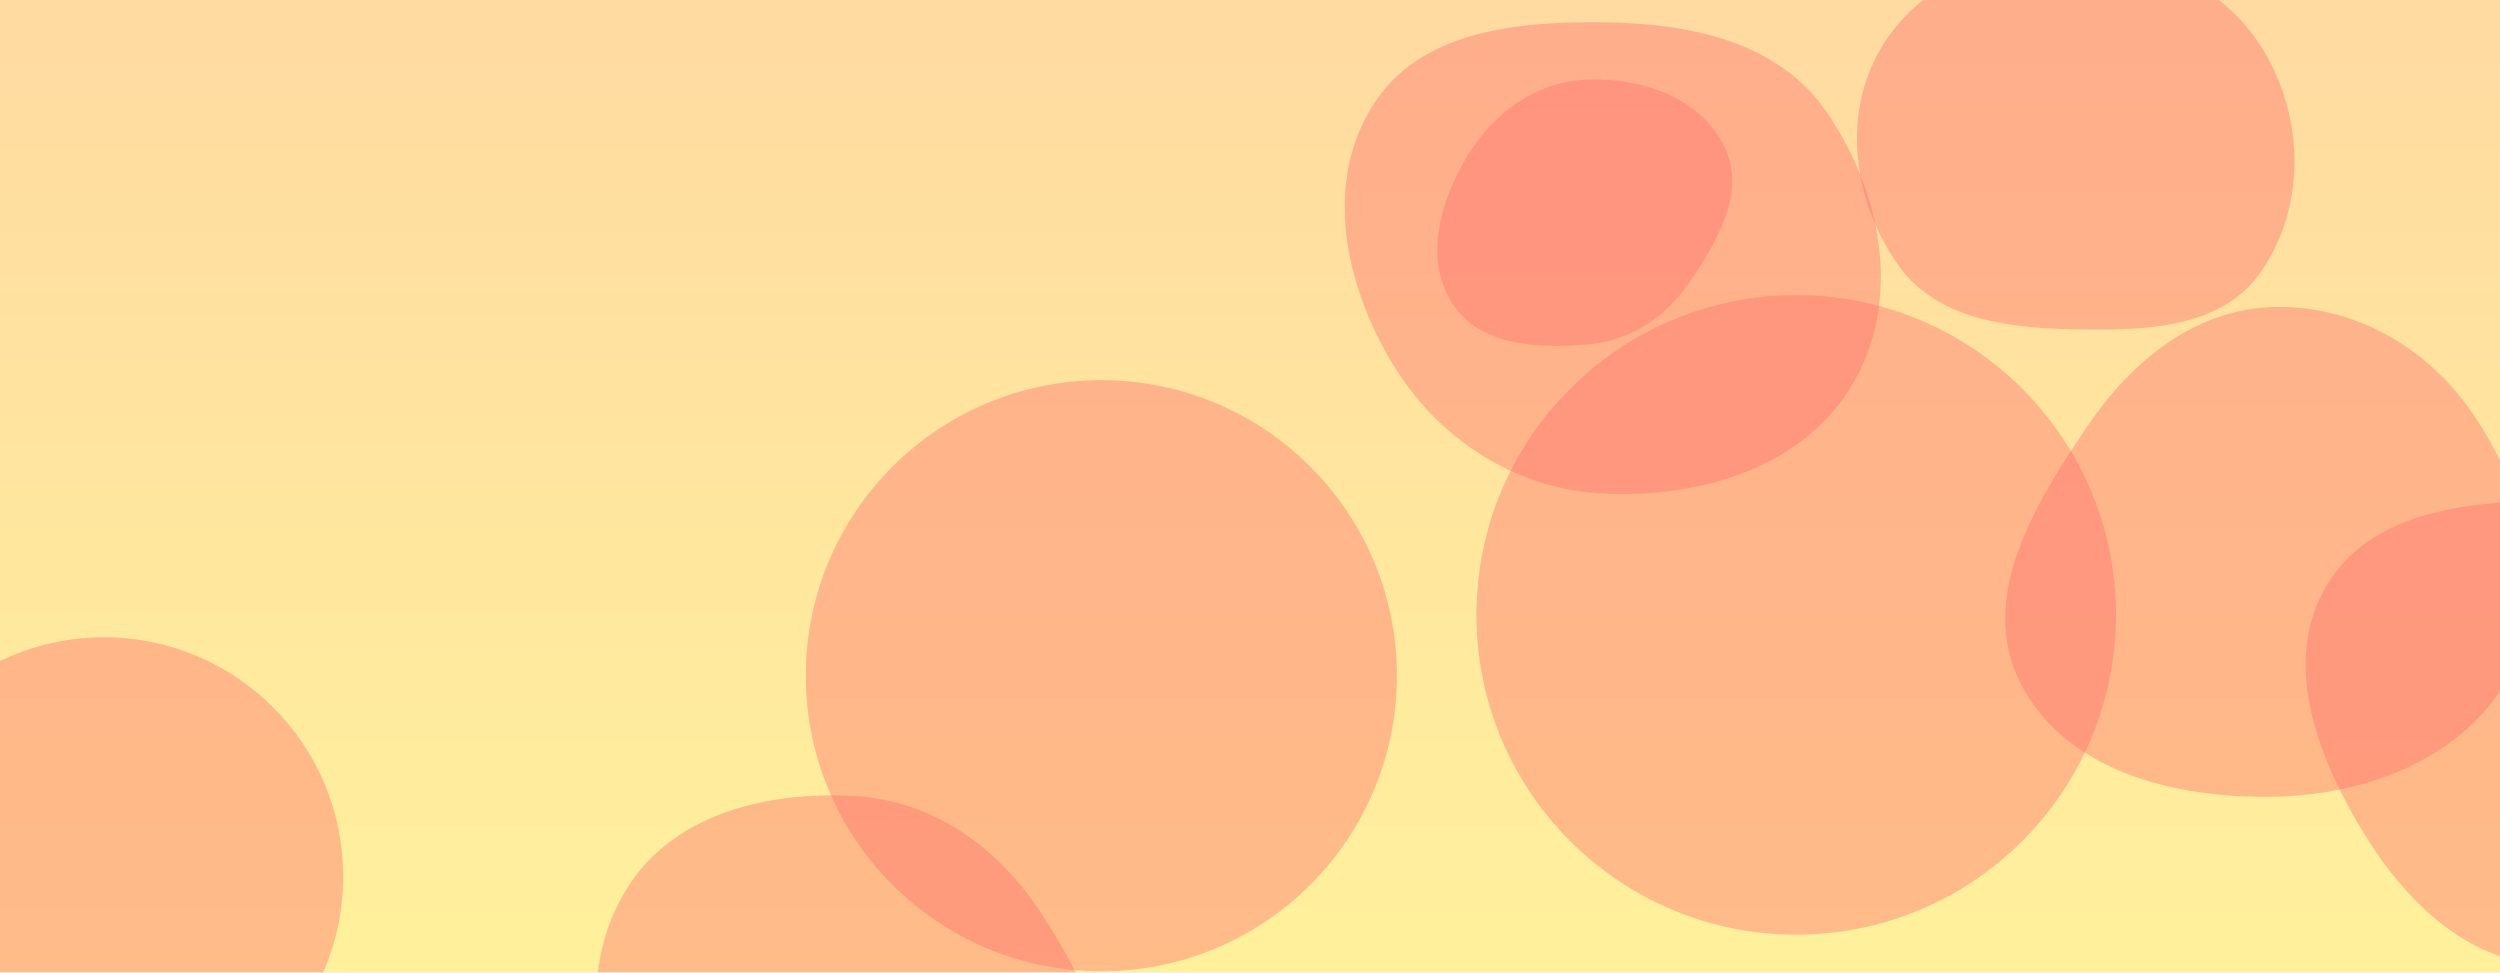
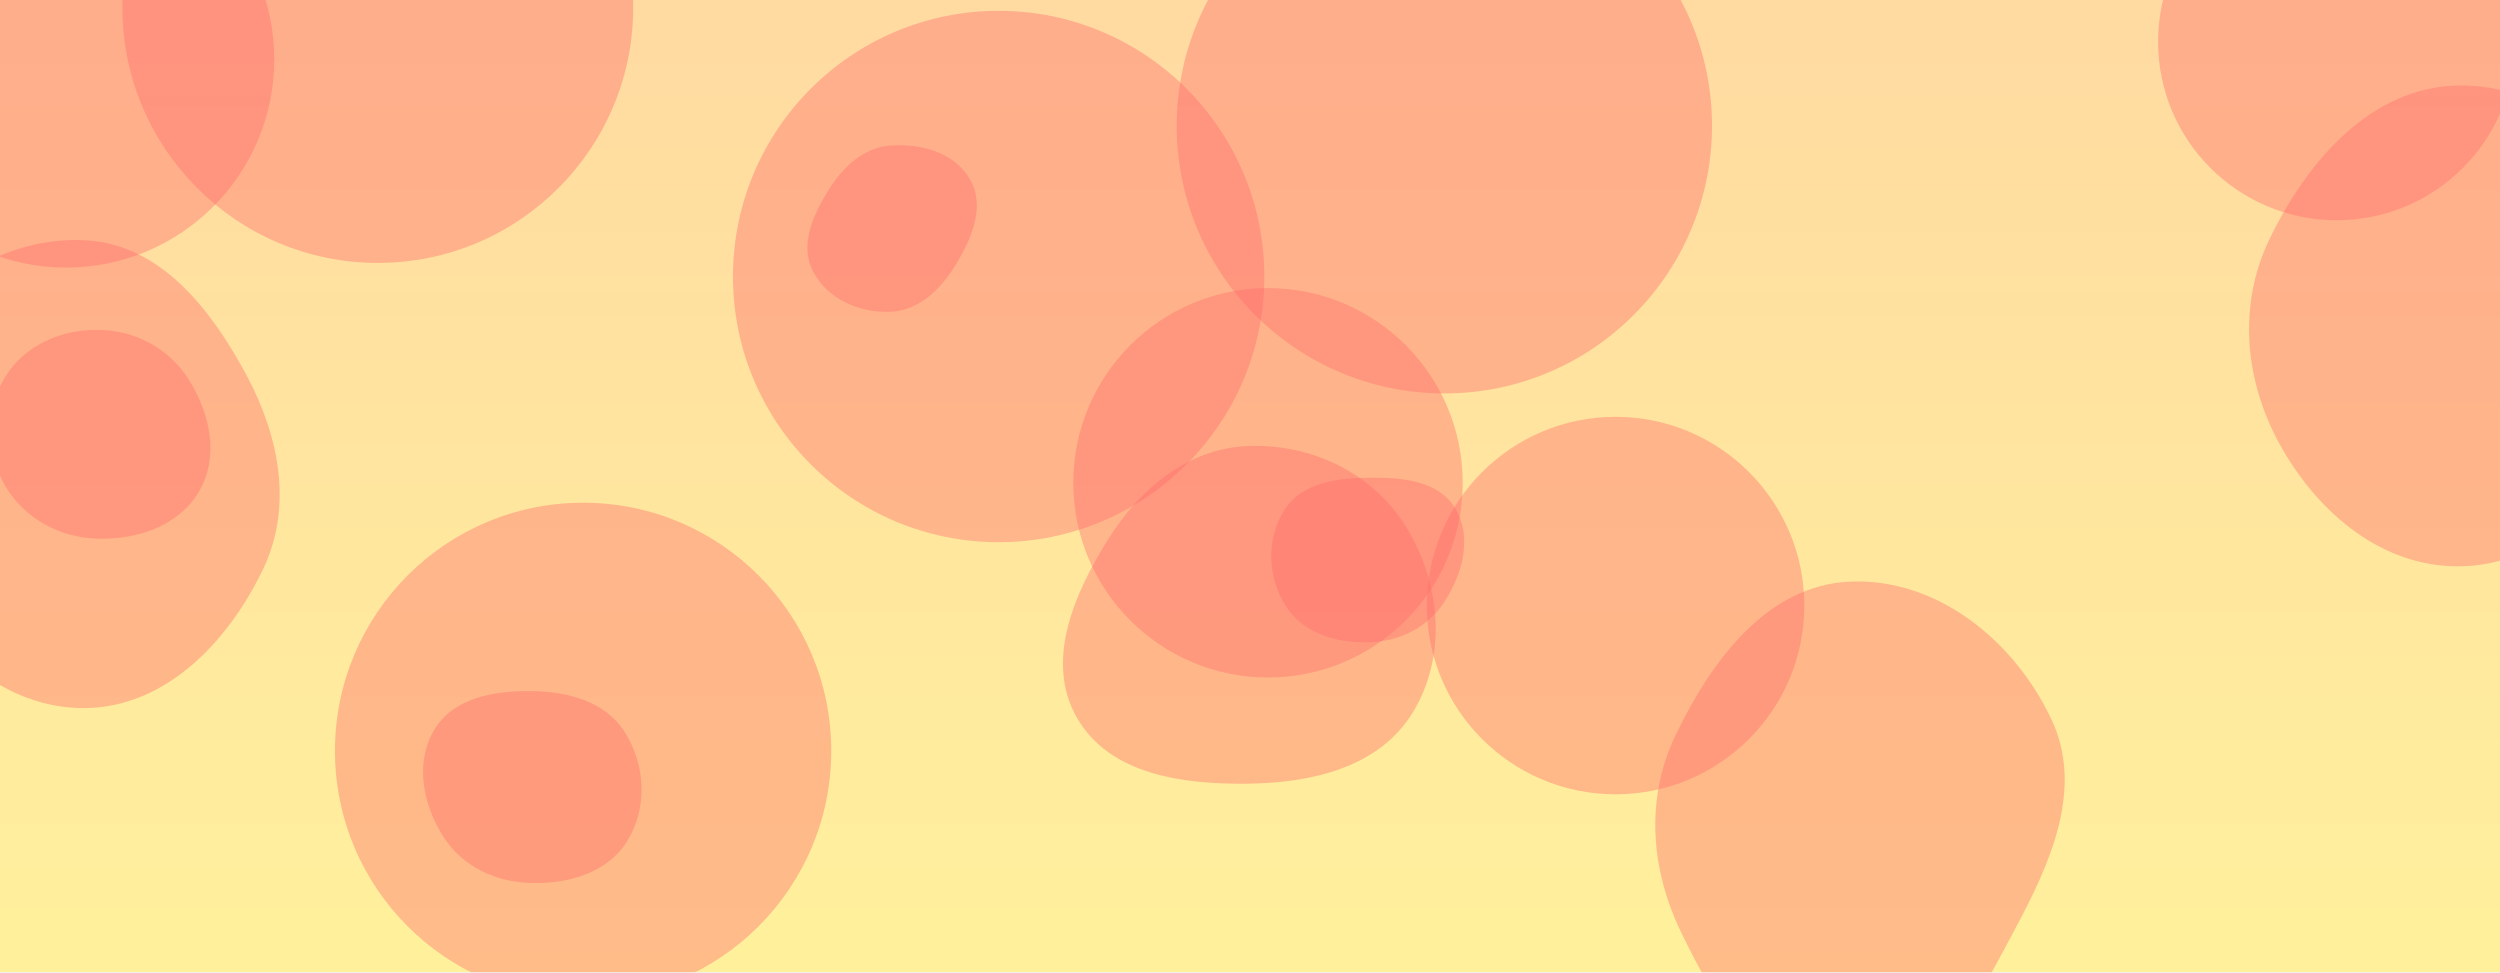
<svg xmlns="http://www.w3.org/2000/svg" version="1.1" width="1440" height="560" preserveAspectRatio="none" viewBox="0 0 1440 560">
-   <g mask="url(&quot;#SvgjsMask2682&quot;)" fill="none">
-     <rect width="1440" height="560" x="0" y="0" fill="url(&quot;#SvgjsLinearGradient2683&quot;)" />
-     <path d="M1310.323,458.887C1365.292,457.723,1420.645,435.822,1446.573,387.338C1471.361,340.986,1455.094,285.707,1426.533,241.58C1400.709,201.681,1357.84,175.879,1310.323,176.832C1264.373,177.753,1227.685,208.031,1201.913,246.084C1171.438,291.082,1139.032,344.901,1163.702,393.326C1189.749,444.455,1252.955,460.101,1310.323,458.887" fill="rgba(255, 109, 109, 0.4)" class="triangle-float1" />
-     <path d="M-77.97 504.89 a137.82 137.82 0 1 0 275.64 0 a137.82 137.82 0 1 0 -275.64 0z" fill="rgba(255, 109, 109, 0.4)" class="triangle-float2" />
-     <path d="M492.517,721.834C544.783,723.149,602.745,712.068,627.879,666.222C652.418,621.46,627.681,568.891,599.809,526.125C575.072,488.169,537.745,461.184,492.517,458.524C441.836,455.544,387.536,468.861,360.888,512.074C333.169,557.023,340.39,614.963,368.46,659.694C394.809,701.683,442.962,720.587,492.517,721.834" fill="rgba(255, 109, 109, 0.4)" class="triangle-float3" />
-     <path d="M924.61,284.332C980.45,286.767,1039.435,268.923,1067.475,220.572C1095.587,172.097,1083.866,110.647,1052.11,64.477C1024.261,23.987,973.748,13.557,924.61,12.858C873.795,12.135,817.64,17.687,790.671,60.76C762.488,105.772,774.515,163.433,801.808,208.99C828.26,253.145,873.187,282.09,924.61,284.332" fill="rgba(255, 109, 109, 0.4)" class="triangle-float1" />
-     <path d="M1467.669,556.198C1520.441,558.898,1570.586,531.808,1598.287,486.81C1627.399,439.518,1636.456,377.967,1605.957,331.558C1577.513,288.276,1519.448,286.873,1467.669,288.054C1418.717,289.171,1364.664,295.389,1339.895,337.627C1314.93,380.2,1333.409,431.926,1358.317,474.533C1382.925,516.628,1418.973,553.707,1467.669,556.198" fill="rgba(255, 109, 109, 0.4)" class="triangle-float1" />
-     <path d="M464.14 389.23 a170.24 170.24 0 1 0 340.48 0 a170.24 170.24 0 1 0 -340.48 0z" fill="rgba(255, 109, 109, 0.4)" class="triangle-float3" />
-     <path d="M1193.86,189.676C1234.417,190.523,1279.346,189.764,1302.42,156.399C1328.12,119.237,1327.308,68.846,1304.324,29.946C1281.71,-8.329,1238.316,-27.234,1193.86,-27.34C1149.2,-27.446,1104.395,-9.497,1082.485,29.419C1060.918,67.725,1067.79,115.926,1092.878,152.024C1114.852,183.642,1155.364,188.872,1193.86,189.676" fill="rgba(255, 109, 109, 0.4)" class="triangle-float2" />
-     <path d="M850.43 354.18 a184.18 184.18 0 1 0 368.36 0 a184.18 184.18 0 1 0 -368.36 0z" fill="rgba(255, 109, 109, 0.4)" class="triangle-float1" />
-     <path d="M914.226,198.417C938.417,196.418,958.679,183.427,972.483,163.461C989.115,139.406,1006.138,110.461,993.156,84.255C979.236,56.156,945.561,44.661,914.226,45.865C884.973,46.989,860.271,64.877,845.149,89.944C829.428,116.004,820.163,149.023,836.511,174.695C852.104,199.181,885.295,200.807,914.226,198.417" fill="rgba(255, 109, 109, 0.4)" class="triangle-float3" />
+   <g mask="url(&quot;#SvgjsMask1016&quot;)" fill="none">
+     <rect width="1440" height="560" x="0" y="0" fill="url(&quot;#SvgjsLinearGradient1017&quot;)" />
+     <path d="M513.243,179.548C529.913,178.688,542.266,166.172,550.889,151.88C559.9,136.945,567.428,118.998,558.988,103.733C550.361,88.13,531.029,82.559,513.243,83.789C497.512,84.877,485.618,95.997,477.286,109.385C468.294,123.832,460.451,140.999,468.212,156.143C476.481,172.279,495.136,180.482,513.243,179.548" fill="rgba(255, 109, 109, 0.4)" class="triangle-float2" />
+     <path d="M56.291,310.276C79.439,310.896,103.427,302.73,114.909,282.621C126.315,262.645,120.971,237.975,108.671,218.537C97.275,200.527,77.603,190.141,56.291,189.986C34.687,189.829,13.635,199.206,2.574,217.765C-8.74,236.748,-8.225,260.509,2.872,279.62C13.921,298.649,34.295,309.687,56.291,310.276" fill="rgba(255, 109, 109, 0.4)" class="triangle-float3" />
+     <path d="M-81.91 34.19 a119.94 119.94 0 1 0 239.88 0 a119.94 119.94 0 1 0 -239.88 0z" fill="rgba(255, 109, 109, 0.4)" class="triangle-float2" />
+     <path d="M1243.06 24.02 a102.84 102.84 0 1 0 205.68 0 a102.84 102.84 0 1 0 -205.68 0z" fill="rgba(255, 109, 109, 0.4)" class="triangle-float1" />
+     <path d="M192.94 432.5 a142.93 142.93 0 1 0 285.86 0 a142.93 142.93 0 1 0 -285.86 0z" fill="rgba(255, 109, 109, 0.4)" class="triangle-float1" />
+     <path d="M719.213,451.411C755.967,450.907,794.399,441.882,813.641,410.564C833.655,377.991,830.036,336.191,810.021,303.619C790.919,272.534,755.675,255.604,719.213,256.897C684.904,258.114,657.29,280.686,638.918,309.688C618.803,341.441,601.66,380.514,620.189,413.218C638.88,446.209,681.299,451.931,719.213,451.411" fill="rgba(255, 109, 109, 0.4)" class="triangle-float3" />
+     <path d="M677.78 72.45 a154.17 154.17 0 1 0 308.34 0 a154.17 154.17 0 1 0 -308.34 0z" fill="rgba(255, 109, 109, 0.4)" class="triangle-float1" />
+     <path d="M788.211,369.995C805.893,369.552,822.326,361.604,831.92,346.744C842.463,330.415,848.246,309.284,838.119,292.694C828.271,276.561,807.111,274.964,788.211,275.139C769.728,275.31,749.9,278.072,739.88,293.604C729.145,310.245,729.953,332.296,740.541,349.031C750.488,364.753,769.612,370.46,788.211,369.995" fill="rgba(255, 109, 109, 0.4)" class="triangle-float1" />
+     <path d="M70.49 4.32 a147.12 147.12 0 1 0 294.24 0 a147.12 147.12 0 1 0 -294.24 0z" fill="rgba(255, 109, 109, 0.4)" class="triangle-float1" />
+     <path d="M1415.451,326.201C1458.997,326.29,1494.53,296.152,1517.067,258.891C1540.588,220.004,1552.358,173.521,1532.533,132.626C1510.135,86.423,1466.784,48.113,1415.451,49.278C1365.525,50.411,1328.917,92.757,1307.223,137.738C1288.45,176.662,1293.034,221,1314.555,258.475C1336.175,296.123,1372.037,326.112,1415.451,326.201" fill="rgba(255, 109, 109, 0.4)" class="triangle-float3" />
+     <path d="M422.19 159.27 a153.03 153.03 0 1 0 306.06 0 a153.03 153.03 0 1 0 -306.06 0z" fill="rgba(255, 109, 109, 0.4)" class="triangle-float1" />
+     <path d="M49.504,407.848C95.71,407.086,131.326,369.777,151.378,328.142C168.828,291.909,160.936,251.404,141.911,215.973C121.521,178,92.537,140.827,49.504,138.415C3.032,135.81,-40.082,163.863,-62.773,204.502C-84.923,244.172,-80.321,291.825,-58.36,331.6C-35.549,372.913,2.318,408.626,49.504,407.848" fill="rgba(255, 109, 109, 0.4)" class="triangle-float2" />
+     <path d="M306.16,508.637C327.72,509.145,350.106,502.667,361.398,484.294C373.154,465.167,371.841,440.379,359.73,421.475C348.464,403.889,327.043,398.33,306.16,398.073C284.692,397.809,261.414,401.784,250.26,420.129C238.777,439.014,243.456,463.105,255.258,481.792C266.237,499.175,285.606,508.152,306.16,508.637" fill="rgba(255, 109, 109, 0.4)" class="triangle-float3" />
+     <path d="M1065.801,629.624C1113.361,629.226,1137.746,577.724,1160.289,535.844C1181.169,497.055,1200.401,454.266,1181.649,414.405C1160.288,369,1115.938,332.949,1065.801,334.993C1018.043,336.94,985.932,380.144,965.233,423.228C947.555,460.025,950.655,500.749,968.536,537.447C989.506,580.485,1017.928,630.024,1065.801,629.624" fill="rgba(255, 109, 109, 0.4)" class="triangle-float2" />
+     <path d="M821.84 348.81 a108.72 108.72 0 1 0 217.44 0 a108.72 108.72 0 1 0 -217.44 0z" fill="rgba(255, 109, 109, 0.4)" class="triangle-float1" />
+     <path d="M618.22 278.1 a112.15 112.15 0 1 0 224.3 0 a112.15 112.15 0 1 0 -224.3 0z" fill="rgba(255, 109, 109, 0.4)" class="triangle-float1" />
  </g>
  <defs>
-     <mask id="SvgjsMask2682">
+     <mask id="SvgjsMask1016">
      <rect width="1440" height="560" fill="#ffffff" />
    </mask>
-     <linearGradient x1="50%" y1="0%" x2="50%" y2="100%" gradientUnits="userSpaceOnUse" id="SvgjsLinearGradient2683">
+     <linearGradient x1="50%" y1="0%" x2="50%" y2="100%" gradientUnits="userSpaceOnUse" id="SvgjsLinearGradient1017">
      <stop stop-color="rgba(255, 218, 161, 1)" offset="0" />
      <stop stop-color="rgba(255, 241, 156, 1)" offset="1" />
    </linearGradient>
    <style>
                @keyframes float1 {
                    0%{transform: translate(0, 0)}
                    50%{transform: translate(-10px, 0)}
                    100%{transform: translate(0, 0)}
                }

                .triangle-float1 {
                    animation: float1 5s infinite;
                }

                @keyframes float2 {
                    0%{transform: translate(0, 0)}
                    50%{transform: translate(-5px, -5px)}
                    100%{transform: translate(0, 0)}
                }

                .triangle-float2 {
                    animation: float2 4s infinite;
                }

                @keyframes float3 {
                    0%{transform: translate(0, 0)}
                    50%{transform: translate(0, -10px)}
                    100%{transform: translate(0, 0)}
                }

                .triangle-float3 {
                    animation: float3 6s infinite;
                }
            </style>
  </defs>
</svg>
